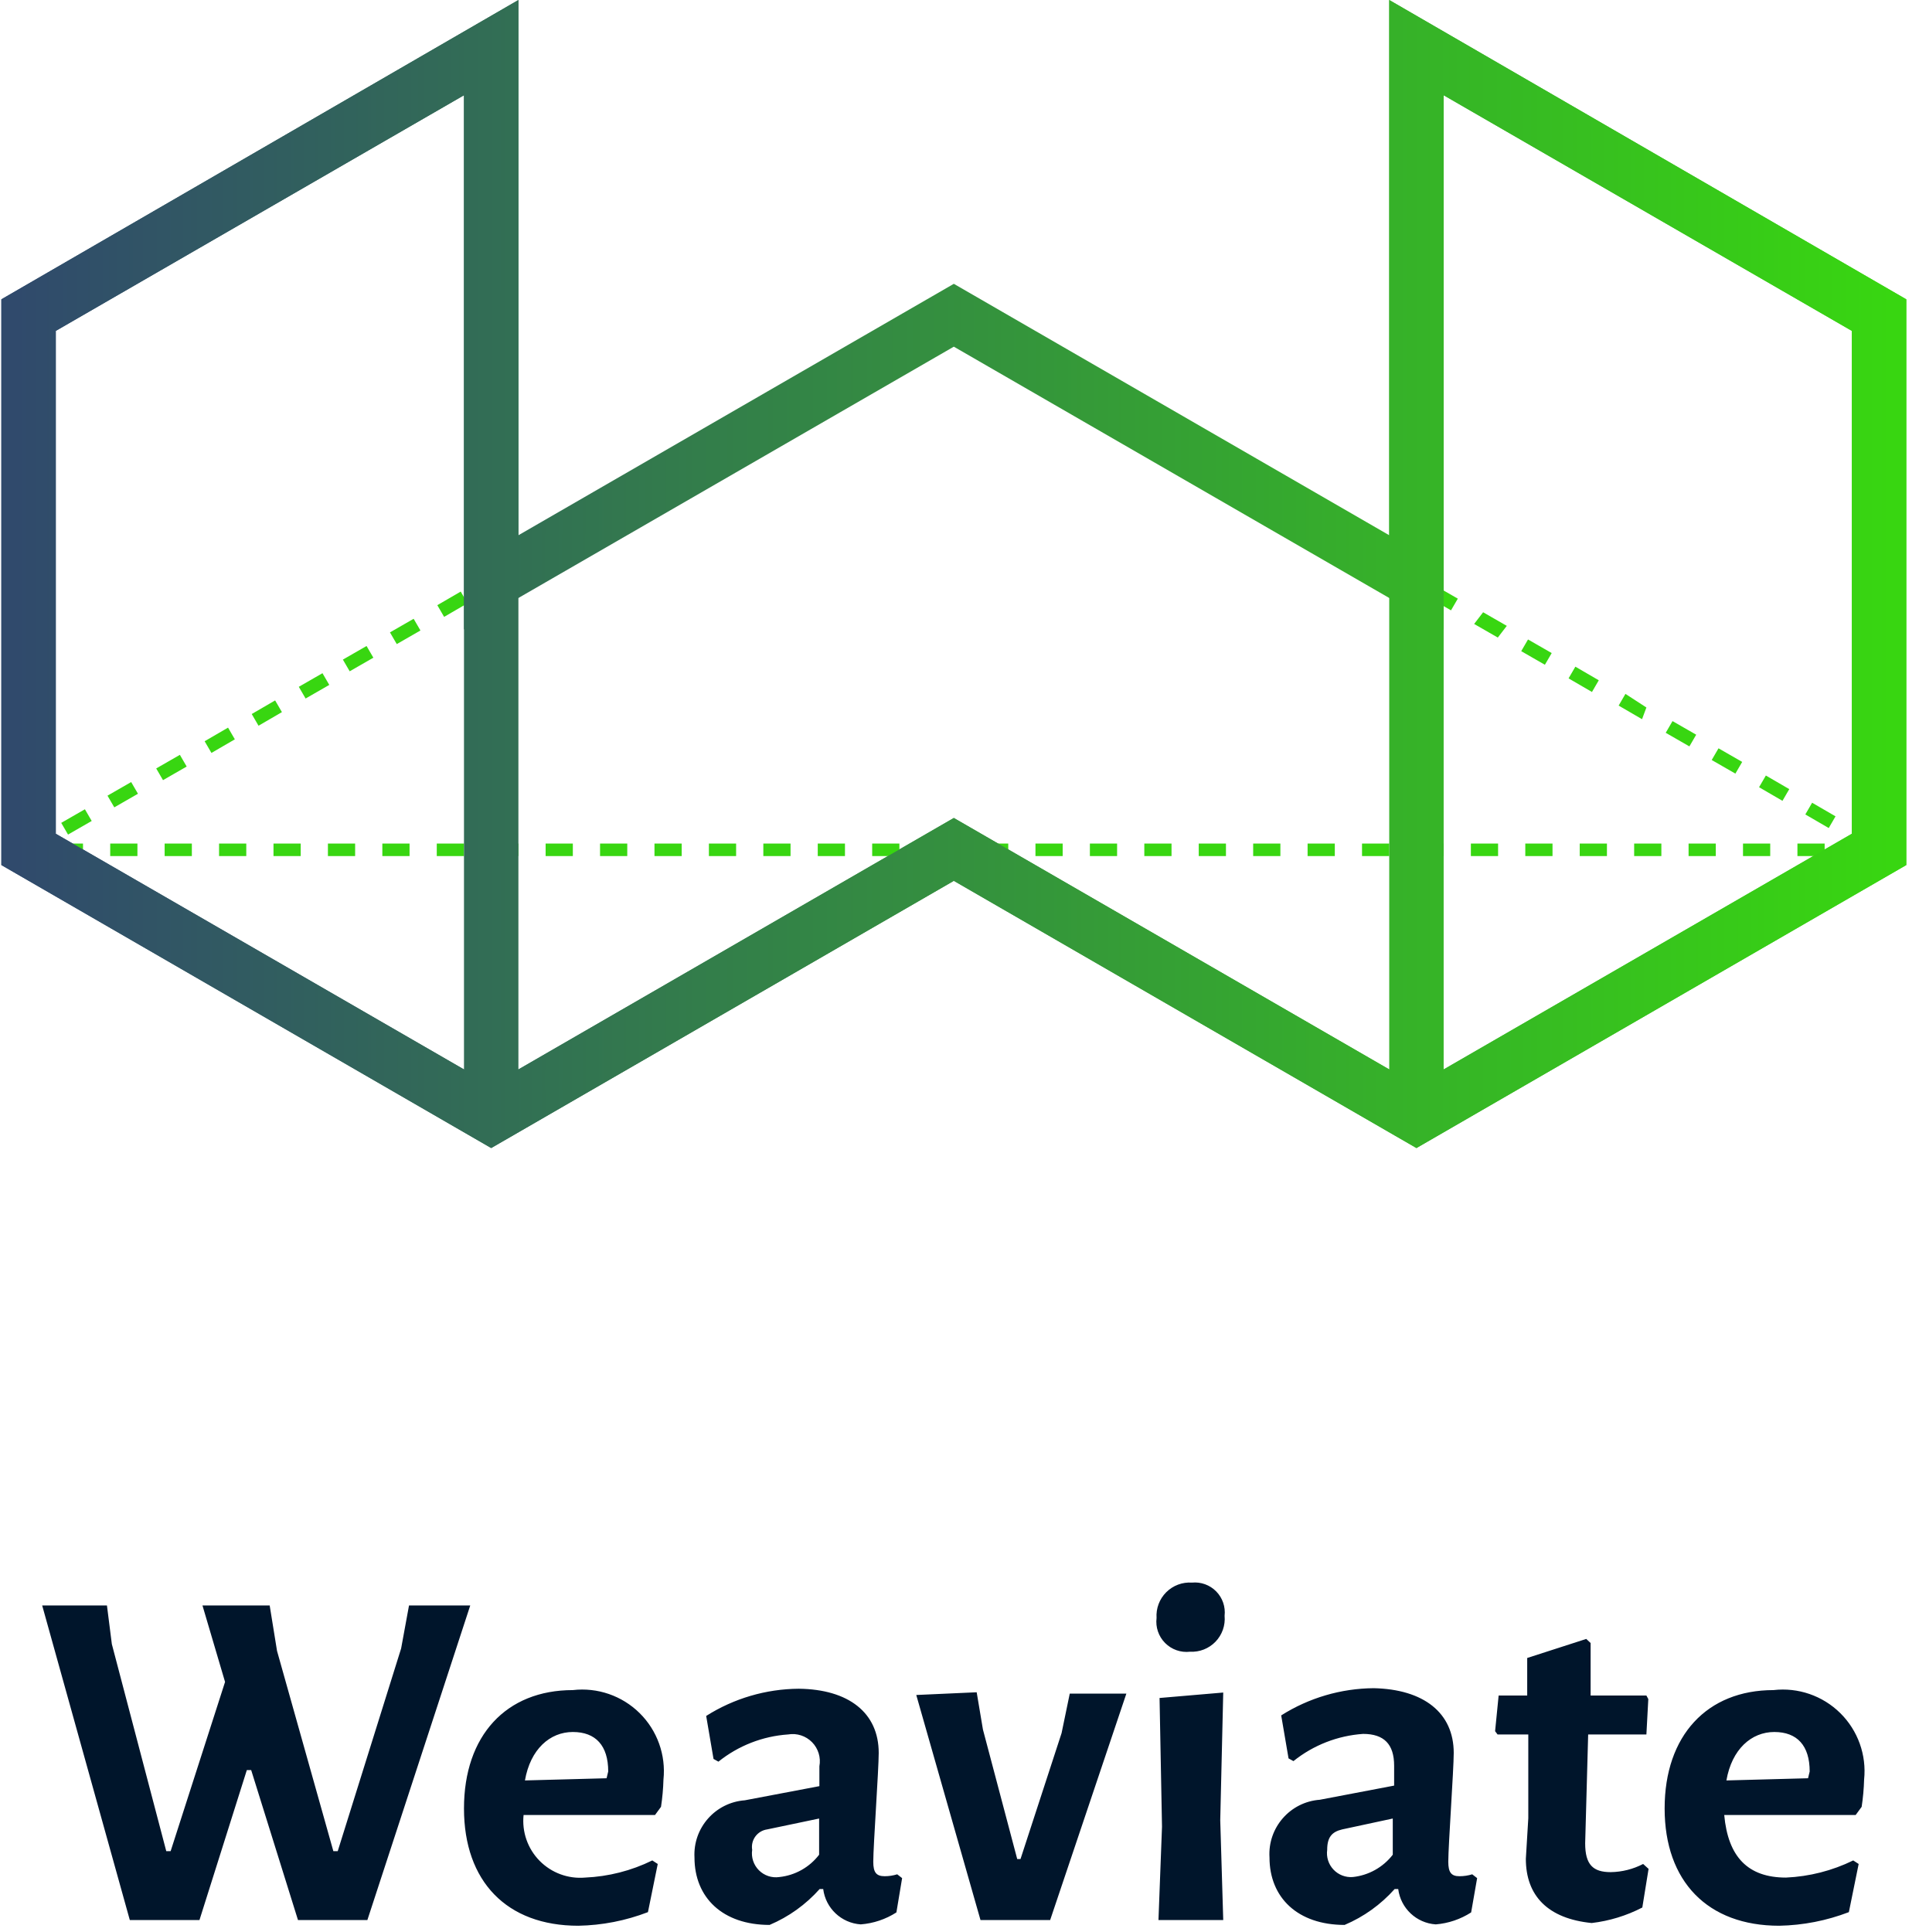
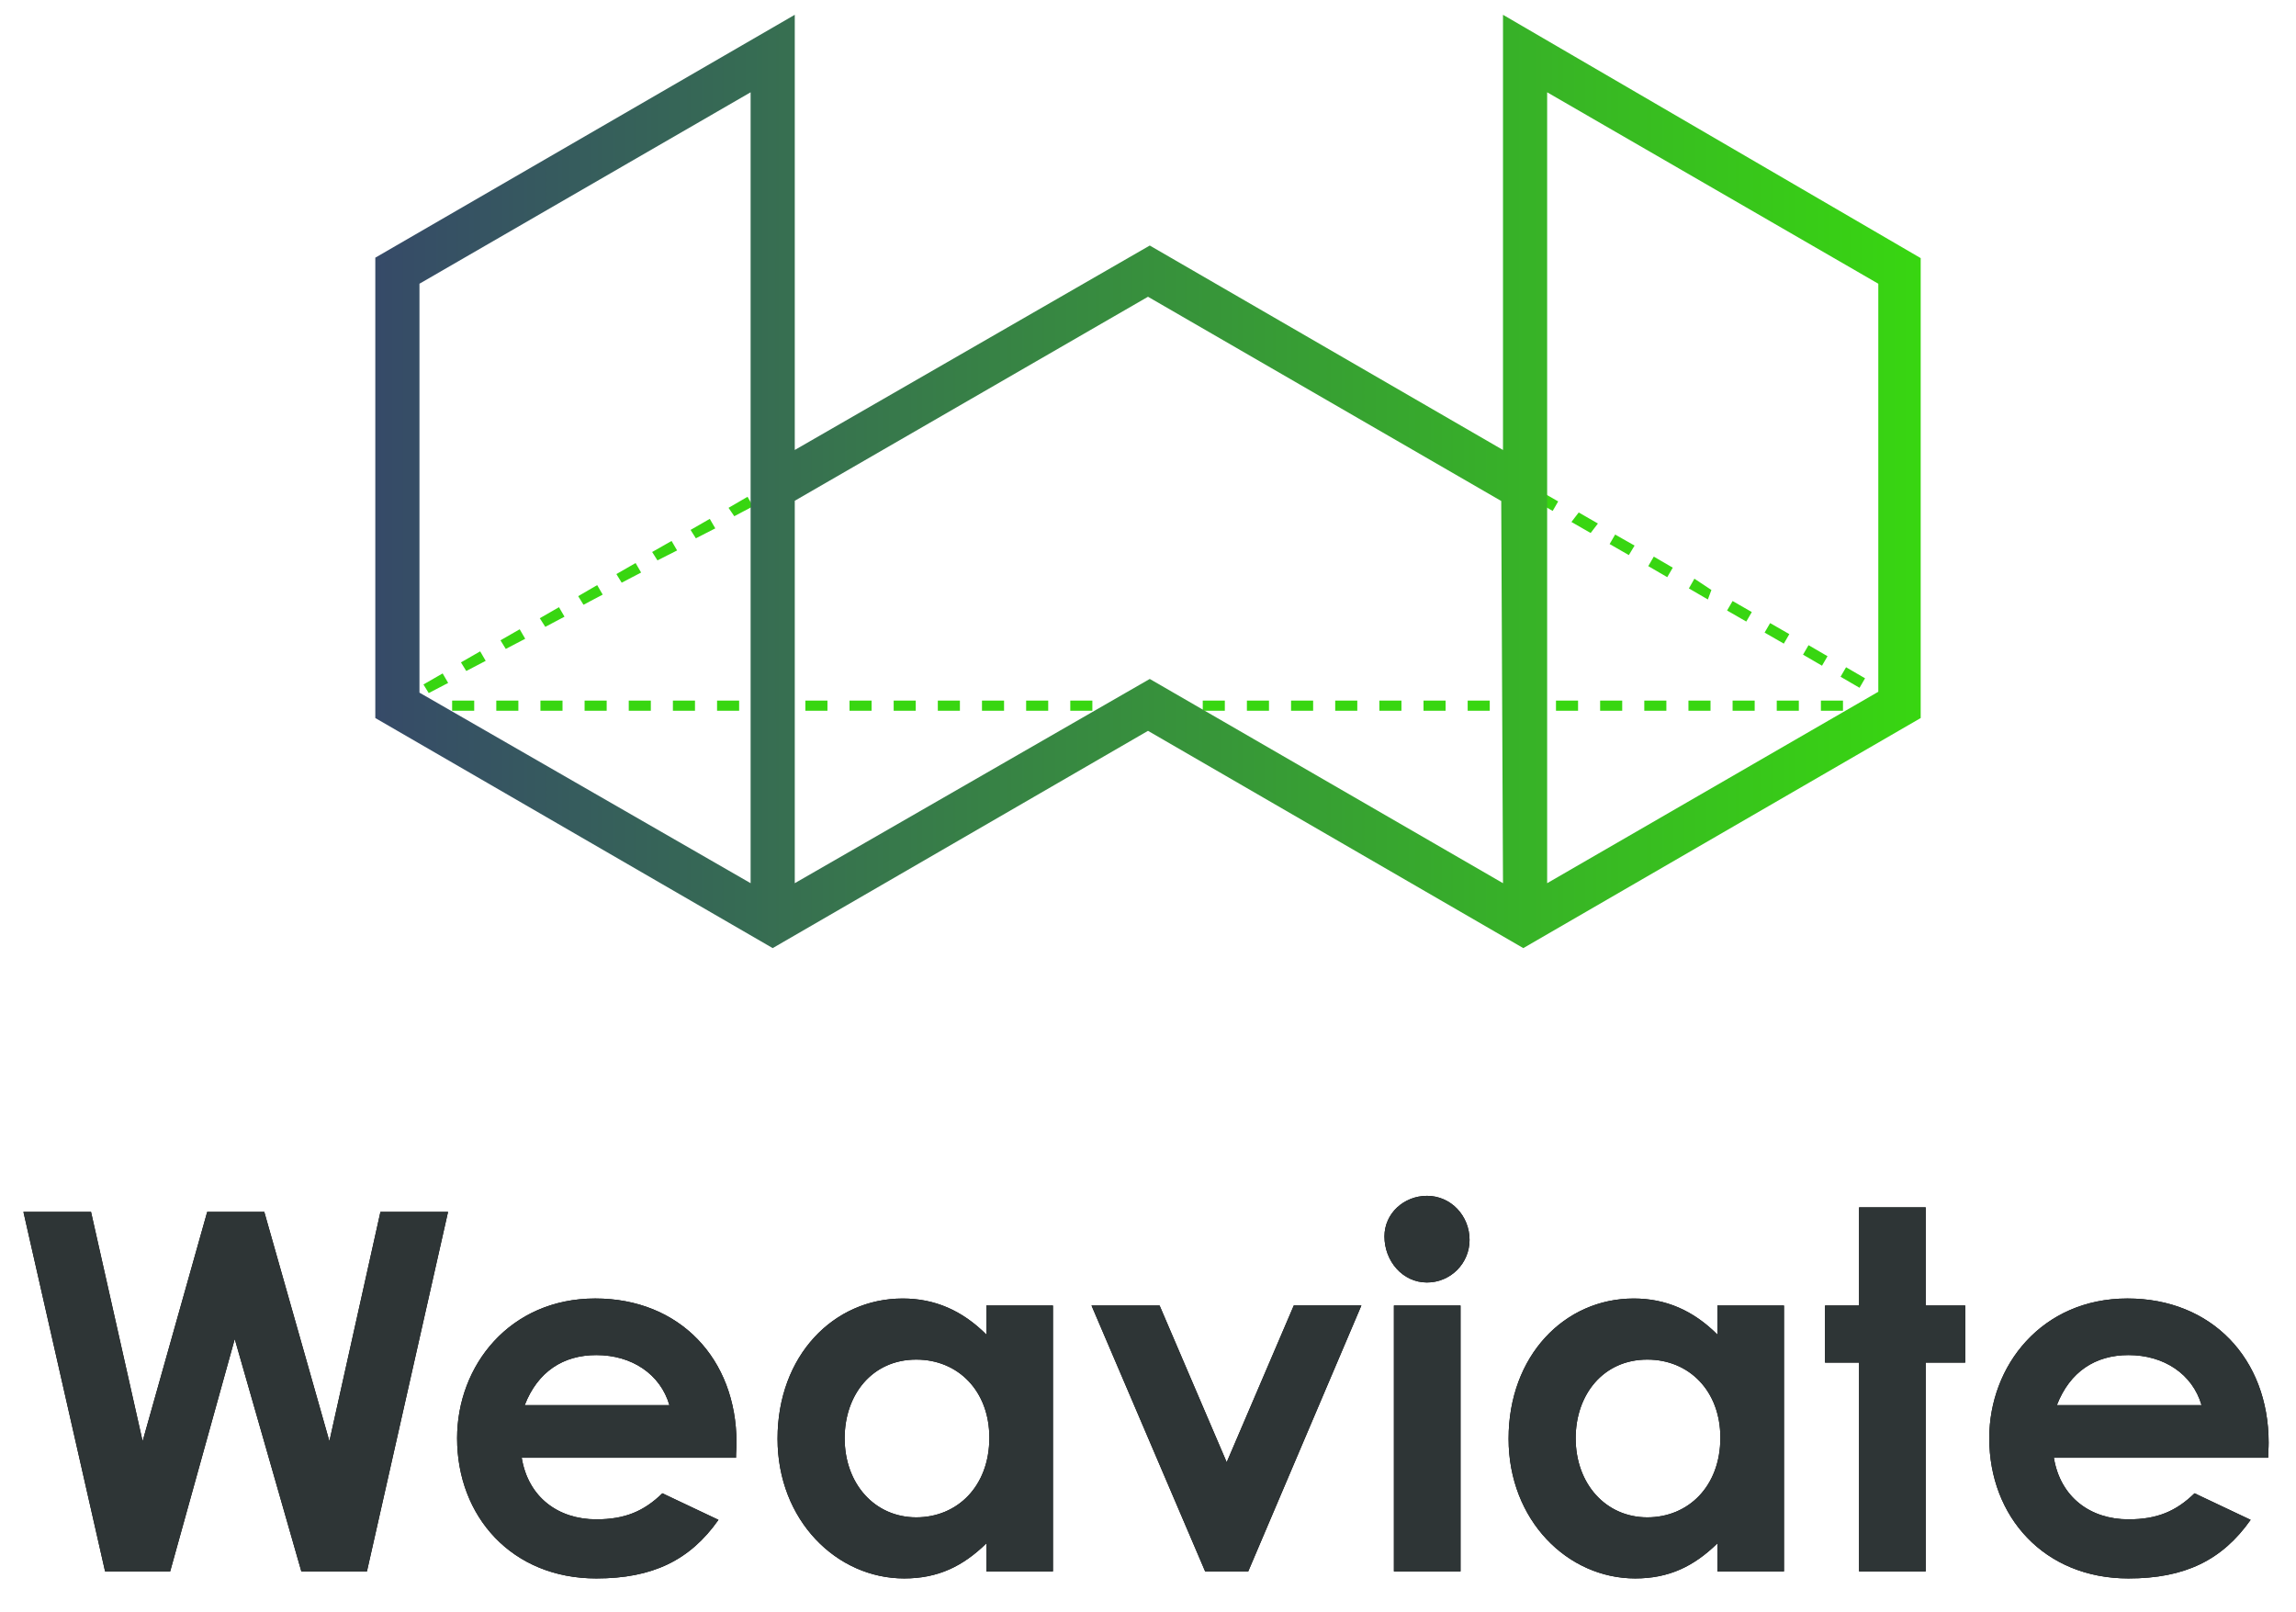
- <svg xmlns="http://www.w3.org/2000/svg" width="141" height="142" viewBox="0 0 141 142">
+ <svg xmlns="http://www.w3.org/2000/svg" xmlns:xlink="http://www.w3.org/1999/xlink" width="104" height="73" viewBox="0 0 104 73">
  <defs>
-     <linearGradient id="a" x1="0%" x2="100.016%" y1="50.002%" y2="50.002%">
-       <stop offset="0%" stop-color="#304A6C" />
+     <path id="a" d="M4.31 18L.611 1.716h3.062L6.01 12.103 8.936 1.716h2.585l2.949 10.387 2.313-10.387h3.062L16.171 18H13.2L10.183 7.476 7.258 18z" />
+     <path id="b" d="M29.554 14.462l2.54 1.202c-1.293 1.837-2.994 2.654-5.534 2.654-3.833 0-6.305-2.813-6.305-6.35 0-3.29 2.382-6.329 6.26-6.329 3.81 0 6.396 2.722 6.396 6.532 0 .272-.023.408-.023.68h-9.707c.295 1.792 1.656 2.79 3.38 2.79 1.292 0 2.154-.363 2.993-1.18zm-6.237-3.992h6.555c-.409-1.406-1.701-2.268-3.312-2.268-1.497 0-2.653.749-3.243 2.268zM44.228 18v-1.27c-1.066 1.043-2.2 1.588-3.72 1.588-3.061 0-5.738-2.631-5.738-6.328 0-3.765 2.54-6.35 5.67-6.35 1.452 0 2.7.544 3.788 1.632V5.957h3.016V18h-3.016zm-3.175-9.594c-1.996 0-3.243 1.588-3.243 3.561 0 2.064 1.36 3.584 3.243 3.584 1.86 0 3.311-1.407 3.311-3.607 0-2.109-1.406-3.538-3.311-3.538zM54.139 18L48.991 5.957h3.084l3.04 7.099 3.039-7.1h3.061L56.09 18h-1.95zm8.55 0V5.957h3.017V18H62.69zM64.187.99c1.089 0 1.928.907 1.928 1.996a1.926 1.926 0 0 1-1.928 1.928c-1.11 0-1.927-.976-1.927-2.087 0-1.043.884-1.837 1.927-1.837zM77.341 18v-1.27c-1.066 1.043-2.2 1.588-3.72 1.588-3.062 0-5.738-2.631-5.738-6.328 0-3.765 2.54-6.35 5.67-6.35 1.452 0 2.7.544 3.788 1.632V5.957h3.016V18h-3.016zm-3.175-9.594c-1.996 0-3.244 1.588-3.244 3.561 0 2.064 1.361 3.584 3.244 3.584 1.86 0 3.31-1.407 3.31-3.607 0-2.109-1.405-3.538-3.31-3.538zm9.593-2.45V1.513h3.017v4.445h1.791v2.585h-1.791V18h-3.017V8.542h-1.542V5.957h1.542zm15.196 8.506l2.54 1.202c-1.293 1.837-2.994 2.654-5.534 2.654-3.833 0-6.305-2.813-6.305-6.35 0-3.29 2.381-6.329 6.26-6.329 3.81 0 6.395 2.722 6.395 6.532 0 .272-.022.408-.022.68h-9.707c.295 1.792 1.655 2.79 3.38 2.79 1.292 0 2.154-.363 2.993-1.18zm-6.237-3.992h6.554c-.408-1.406-1.7-2.268-3.31-2.268-1.498 0-2.654.749-3.244 2.268z" />
+     <linearGradient id="c" x1="-.043%" x2="100.157%" y1="49.988%" y2="49.988%">
+       <stop offset="0%" stop-color="#364A68" />
      <stop offset="100%" stop-color="#38D611" />
    </linearGradient>
  </defs>
  <g fill="none" fill-rule="nonzero">
-     <path fill="#38D611" d="M137.86 62.86l-1.74-1 .5-.86 1.74 1-.5.86zm-135.5 0l-.5-.86.88-.52.5.86-.88.52zM5 61.34l-.5-.86 1.74-1 .5.86-1.74 1zm129.4-.48l-1.72-1 .5-.86 1.72 1-.5.86zm-126-1.52l-.5-.86 1.74-1 .5.86-1.74 1zm122.6-.48l-1.72-1 .5-.86 1.72 1-.5.86zM11.98 57.34l-.5-.86 1.74-1 .5.86-1.74 1zm115.56-.48l-1.74-1 .5-.86 1.74 1-.5.86zm-112-1.52l-.5-.86 1.72-1 .5.86-1.72 1zm108.62-.48l-1.74-1 .5-.86 1.74 1-.5.86zM19 53.34l-.5-.86 1.72-1 .5.86-1.72 1zm101.68-.48l-1.72-1 .5-.86 1.54 1-.32.86zm-98.22-1.52l-.5-.86 1.74-1 .5.86-1.74 1zm94.54-.48l-1.72-1 .5-.86 1.72 1-.5.86zm-91.3-1.52l-.5-.86 1.74-1 .5.86-1.74 1zm87.84-.48l-1.74-1 .5-.86 1.74 1-.5.86zm-84.38-1.52l-.5-.86 1.74-1 .5.86-1.74 1zm80.92-.48l-1.74-1L109 45l1.74 1-.66.86zm-77.44-1.52l-.5-.86 1.72-1 .5.86-1.72 1zm74-.48l-1.74-1 .5-.86 1.74 1-.5.86zm-70.52-1.52l-.5-.86 1.72-1 .5.86-1.72 1zm67.04-.48l-1.72-1 .5-.86 1.72 1-.5.86zm-63.58-1.52l-.5-.86 1.74-1 .5.86-1.74 1zm60.12-.48l-1.72-1 .5-.86 1.72 1-.5.86zM43 39.34l-.5-.86 1.74-1 .5.86-1.74 1zm53.2-.48l-1.74-1L95 37l1.74 1-.54.86zm-49.72-1.52l-.5-.86 1.72-1 .5.86-1.72 1zm46.26-.48l-1.74-1 .5-.86 1.74 1-.5.86zm-42.8-1.52l-.5-.86 1.72-1 .5.86-1.72 1zm39.34-.48l-1.74-1 .5-.86 1.74 1-.5.86zM53.4 33.34l-.4-.86 1.74-1 .5.86-1.84 1zm32.4-.48l-1.72-1 .5-.86 1.72 1-.5.86zM57 31.34l-.5-.86 1.74-1 .5.86-1.74 1zm25.48-.48l-1.72-1 .5-.86L83 30l-.52.86zm-22-1.52l-.5-.86 1.74-1 .5.86-1.74 1zM79 28.86l-1.74-1 .5-.86 1.74 1-.5.86zm-15.08-1.52l-.5-.86 1.72-1 .5.86-1.72 1zm11.62-.48l-1.74-1 .5-.86 1.74 1-.5.86zm-8.16-1.52l-.5-.86 1.72-1 .5.86-1.72 1zm4.7-.48l-1.74-1 .5-.86 1.74 1-.5.86z" />
-     <path fill="url(#a)" d="M104.1 84.38l-34-19.64-34 19.64-36-20.8V22l38-22v39.34l32-18.48 32 18.48V0l38 22v41.58l-36 20.8zm-34-24.26l34 19.64 32-18.48V24.32L106.1 7v39.26l-36-20.78-36 20.78V7l-30 17.32v36.96l32 18.48 34-19.64z" />
-     <path fill="#38D611" d="M138.1 62.92h-2V62h2v.92zm-4 0h-2V62h2v.92zm-4 0h-2V62h2v.92zm-4 0h-2V62h2v.92zm-4 0h-2V62h2v.92zm-4 0h-2V62h2v.92zm-4 0h-2V62h2v.92zm-4 0h-2V62h2v.92zm-4 0h-2V62h2v.92zm-4 0h-2V62h2v.92zm-4 0h-2V62h2v.92zm-4 0h-2V62h2v.92zm-4 0h-2V62h2v.92zm-4 0h-2V62h2v.92zm-4 0h-2V62h2v.92zm-4 0h-2V62h2v.92zm-4 0h-2V62h2v.92zm-4 0h-2V62h2v.92zm-4 0h-2V62h2v.92zm-4 0h-2V62h2v.92zm-4 0h-2V62h2v.92zm-4 0h-2V62h2v.92zm-4 0h-2V62h2v.92zm-4 0h-2V62h2v.92zm-4 0h-2V62h2v.92zm-4 0h-2V62h2v.92zm-4 0h-2V62h2v.92zm-4 0h-2V62h2v.92zm-4 0h-2V62h2v.92zm-4 0h-2V62h2v.92zm-4 0h-2V62h2v.92zm-4 0h-2V62h2v.92zm-4 0h-2V62h2v.92zm-4 0h-2V62h2v.92z" />
-     <path fill="url(#a)" d="M104.1 84.38l-34-19.64-34 19.64-36-20.8V22l38-22v78.6l32-18.48 32 18.48V0l38 22v41.58l-36 20.8zm-100-23.1l30 17.32V7l-30 17.32v36.96zM106.1 7v71.6l30-17.32V24.32L106.1 7z" />
-     <path fill="#00152B" d="M27 141.12h-5.1l-3.44-11.02h-.32l-3.48 11.02H9.54L3.1 118h4.76l.36 2.84 4 15.22h.32l4-12.44-1.66-5.62h4.94l.54 3.34 4.14 14.72h.32l4.66-14.9.58-3.16h4.5zM48.14 133.4h-9.66A4.18 4.18 0 0 0 43 138a12.42 12.42 0 0 0 4.94-1.26l.4.26-.72 3.54a15 15 0 0 1-5.12 1c-5.26 0-8.4-3.26-8.4-8.62 0-5.36 3.1-8.7 8-8.7a6 6 0 0 1 6.66 6.58 16.26 16.26 0 0 1-.18 2l-.44.6zm-3.44-3.2c0-1.9-.92-2.9-2.6-2.9-1.68 0-3.12 1.26-3.52 3.56l6-.16.12-.5zM64.58 128.84c0 1.22-.4 6.8-.4 8 0 .78.22 1.06.84 1.06a3.1 3.1 0 0 0 .92-.14l.36.28-.42 2.52a5.66 5.66 0 0 1-2.62.88 2.98 2.98 0 0 1-2.76-2.6h-.26a10.3 10.3 0 0 1-3.68 2.64c-3.44 0-5.52-2-5.52-4.96a4 4 0 0 1 3.7-4.2l5.48-1.04v-1.46a2 2 0 0 0-2.3-2.34 9.18 9.18 0 0 0-5.12 2l-.36-.2-.54-3.16a12.9 12.9 0 0 1 6.8-2c3.66.04 5.88 1.76 5.88 4.72zm-8.2 5.62a1.3 1.3 0 0 0-1.1 1.5 1.76 1.76 0 0 0 2 2 4.24 4.24 0 0 0 2.92-1.64v-2.66l-3.82.8zM72.24 127.12l2.52 9.52H75l3.02-9.26.6-2.9h4.16l-5.6 16.64h-5.12l-4.72-16.54 4.44-.2zM90 118.76a2.42 2.42 0 0 1-2.54 2.64 2.22 2.22 0 0 1-2.46-2.48 2.44 2.44 0 0 1 2.6-2.6 2.2 2.2 0 0 1 2.4 2.44zm-4.6 15.5l-.18-9.46 4.68-.4-.22 9.38.22 7.34h-4.76l.26-6.86zM106.84 128.84c0 1.22-.4 6.8-.4 8 0 .78.22 1.06.82 1.06a3.2 3.2 0 0 0 .94-.14l.36.28-.44 2.52a5.64 5.64 0 0 1-2.6.88 2.98 2.98 0 0 1-2.76-2.6h-.26a10.3 10.3 0 0 1-3.68 2.64c-3.44 0-5.52-2-5.52-4.96a4 4 0 0 1 3.7-4.24l5.46-1.04v-1.46c0-1.58-.74-2.34-2.28-2.34a9.18 9.18 0 0 0-5.12 2l-.36-.2-.54-3.16a12.9 12.9 0 0 1 6.8-2c3.66.08 5.88 1.8 5.88 4.76zm-8.2 5.62c-.76.18-1.1.58-1.1 1.5a1.76 1.76 0 0 0 1.88 2 4.28 4.28 0 0 0 2.94-1.64v-2.66l-3.72.8zM120.76 137l.4.36-.46 2.84a10.84 10.84 0 0 1-3.72 1.14c-3.22-.32-4.84-2-4.84-4.72l.18-2.98v-6.16h-2.26l-.18-.24.26-2.62h2.1v-2.76l4.34-1.4.32.3v3.86h4.1l.14.26-.14 2.6h-4.28l-.22 8c0 1.58.58 2.12 1.88 2.12a5.34 5.34 0 0 0 2.38-.6zM136.38 133.4h-9.66c.28 3.08 1.74 4.6 4.54 4.6a12.5 12.5 0 0 0 4.94-1.26l.4.26-.72 3.54a15.08 15.08 0 0 1-5.12 1c-5.26 0-8.42-3.26-8.42-8.62 0-5.36 3.12-8.7 8-8.7a6 6 0 0 1 6.66 6.58 16.26 16.26 0 0 1-.18 2l-.44.6zm-3.38-3.2c0-1.9-.92-2.9-2.6-2.9-1.68 0-3.12 1.26-3.52 3.56l6-.16.12-.5z" />
+     <g transform="translate(.45 53.17)">
+       <use fill="#000" xlink:href="#a" />
+       <use fill="#2E3536" xlink:href="#a" />
+     </g>
+     <g transform="translate(.45 53.17)">
+       <use fill="#000" xlink:href="#b" />
+       <use fill="#2E3536" xlink:href="#b" />
+     </g>
+     <path fill="#38D611" d="M53 13.12l-.87-.5.25-.43.87.5-.25.43zm-2.36.24l-.25-.43.86-.5.25.43-.86.5zm4.09.76l-.87-.5.25-.43.87.5-.25.43zm-5.82.24l-.25-.43.86-.5.25.43-.86.5zm7.55.76l-.87-.5.25-.43.87.5-.25.43zm-9.27.25l-.19-.44.87-.5.25.43-.93.51zm11 .76l-.87-.5.26-.44.87.51-.26.43zm-12.77.24l-.25-.43.87-.5.25.43-.87.5zm14.43.76l-.86-.5.25-.43.86.5-.25.43zm-16.23.24l-.2-.43.87-.5.25.43-.92.5zm18 .76l-.87-.5.25-.43.87.5-.25.43zm-19.7.24l-.25-.43.86-.5.25.43-.86.5zm21.44.76l-.88-.5.25-.43.88.5-.25.43zm-23.18.24l-.18-.43.86-.5.25.43-.93.5zm24.91.76l-.87-.5.27-.43.87.5-.27.43zm-26.65.24l-.25-.43.87-.5.25.43-.87.5zm28.4.77l-.84-.51.25-.43.86.5-.27.44zm-30.11.24L36.5 21l.87-.51.25.44-.89.45zm31.85.76l-.87-.5.25-.43.87.5-.25.43zM35 22.38l-.24-.38.87-.5.25.43-.88.45zm35.33.76l-.87-.5.25-.43.87.5-.25.43zm-37.07.24L33 23l.86-.5.25.43-.85.45zm38.79.76l-.87-.5.33-.43.87.5-.33.43zm-40.53.24l-.24-.38.87-.5.25.43-.88.45zm42.26.76l-.87-.5.25-.43.88.5-.26.43zm-44 .24l-.24-.38.88-.5.25.43-.89.45zm45.74.76l-.86-.5.25-.43.86.5-.25.43zm-47.36.25l-.24-.39.87-.5.25.43-.88.46zm49.2.76l-.86-.5.25-.44.77.51-.16.43zm-50.93.24l-.24-.39.86-.5.25.43-.87.46zm52.67.76l-.87-.5.25-.43.87.5-.25.43zm-54.4.24l-.25-.39.87-.5.25.43-.87.46zm56.1.76l-.87-.5.25-.43.87.5-.25.43zm-57.89.24l-.24-.39.87-.5.25.43-.88.46zm59.62.76l-.86-.5.25-.43.86.5-.25.43zm-61.41.24l-.24-.39.87-.5.25.43-.88.46zm63.11.76l-.86-.5.25-.43.86.5-.25.43zm-64.81.24l-.24-.39.87-.5.25.43-.88.46zm-1.33.77l-.25-.43.44-.27.25.44-.44.26zm67.88 0l-.87-.51.25-.43.87.51-.25.43z" />
+     <path fill="#38D611" d="M19.48 32.19h-1v-.46h1v.46zm2 0h-1v-.46h1v.46zm2 0h-1v-.46h1v.46zm2 0h-1v-.46h1v.46zm2 0h-1v-.46h1v.46zm2 0h-1v-.46h1v.46zm2 0h-1v-.46h1v.46zm2 0h-1v-.46h1v.46zm2 0h-1v-.46h1v.46zm2 0h-1v-.46h1v.46zm2 0h-1v-.46h1v.46zm2 0h-1v-.46h1v.46zm2 0h-1v-.46h1v.46zm2 0h-1v-.46h1v.46zm2 0h-1v-.46h1v.46zm2 0h-1v-.46h1v.46zm2 0h-1v-.46h1v.46zm2 0h-1v-.46h1v.46zm2 0h-1v-.46h1v.46zm2 0h-1v-.46h1v.46zm2 0h-1v-.46h1v.46zm2 0h-1v-.46h1v.46zm2 0h-1v-.46h1v.46zm2 0h-1v-.46h1v.46zm2 0h-1v-.46h1v.46zm2 0h-1v-.46h1v.46zm2 0h-1v-.46h1v.46zm2 0h-1v-.46h1v.46zm2 0h-1v-.46h1v.46zm2 0h-1v-.46h1v.46zm2 0h-1v-.46h1v.46zm2 0h-1v-.46h1v.46zm2 0h-1v-.46h1v.46zm2 0h-1v-.46h1v.46z" />
+     <path fill="url(#c)" d="M68.08.67v19.71l-16-9.26L36 20.38V.67l-19 11v20.85l18 10.42 17-9.84 17 9.84 18-10.42V11.69L68.08.67zM19 31.37V12.85l15-8.67V40l-15-8.63zM68.08 40l-16-9.25L36 40V22.68l16-9.24 16 9.25.08 17.31zm17-8.67l-15 8.67V4.18l15 8.67v18.48z" />
  </g>
</svg>
